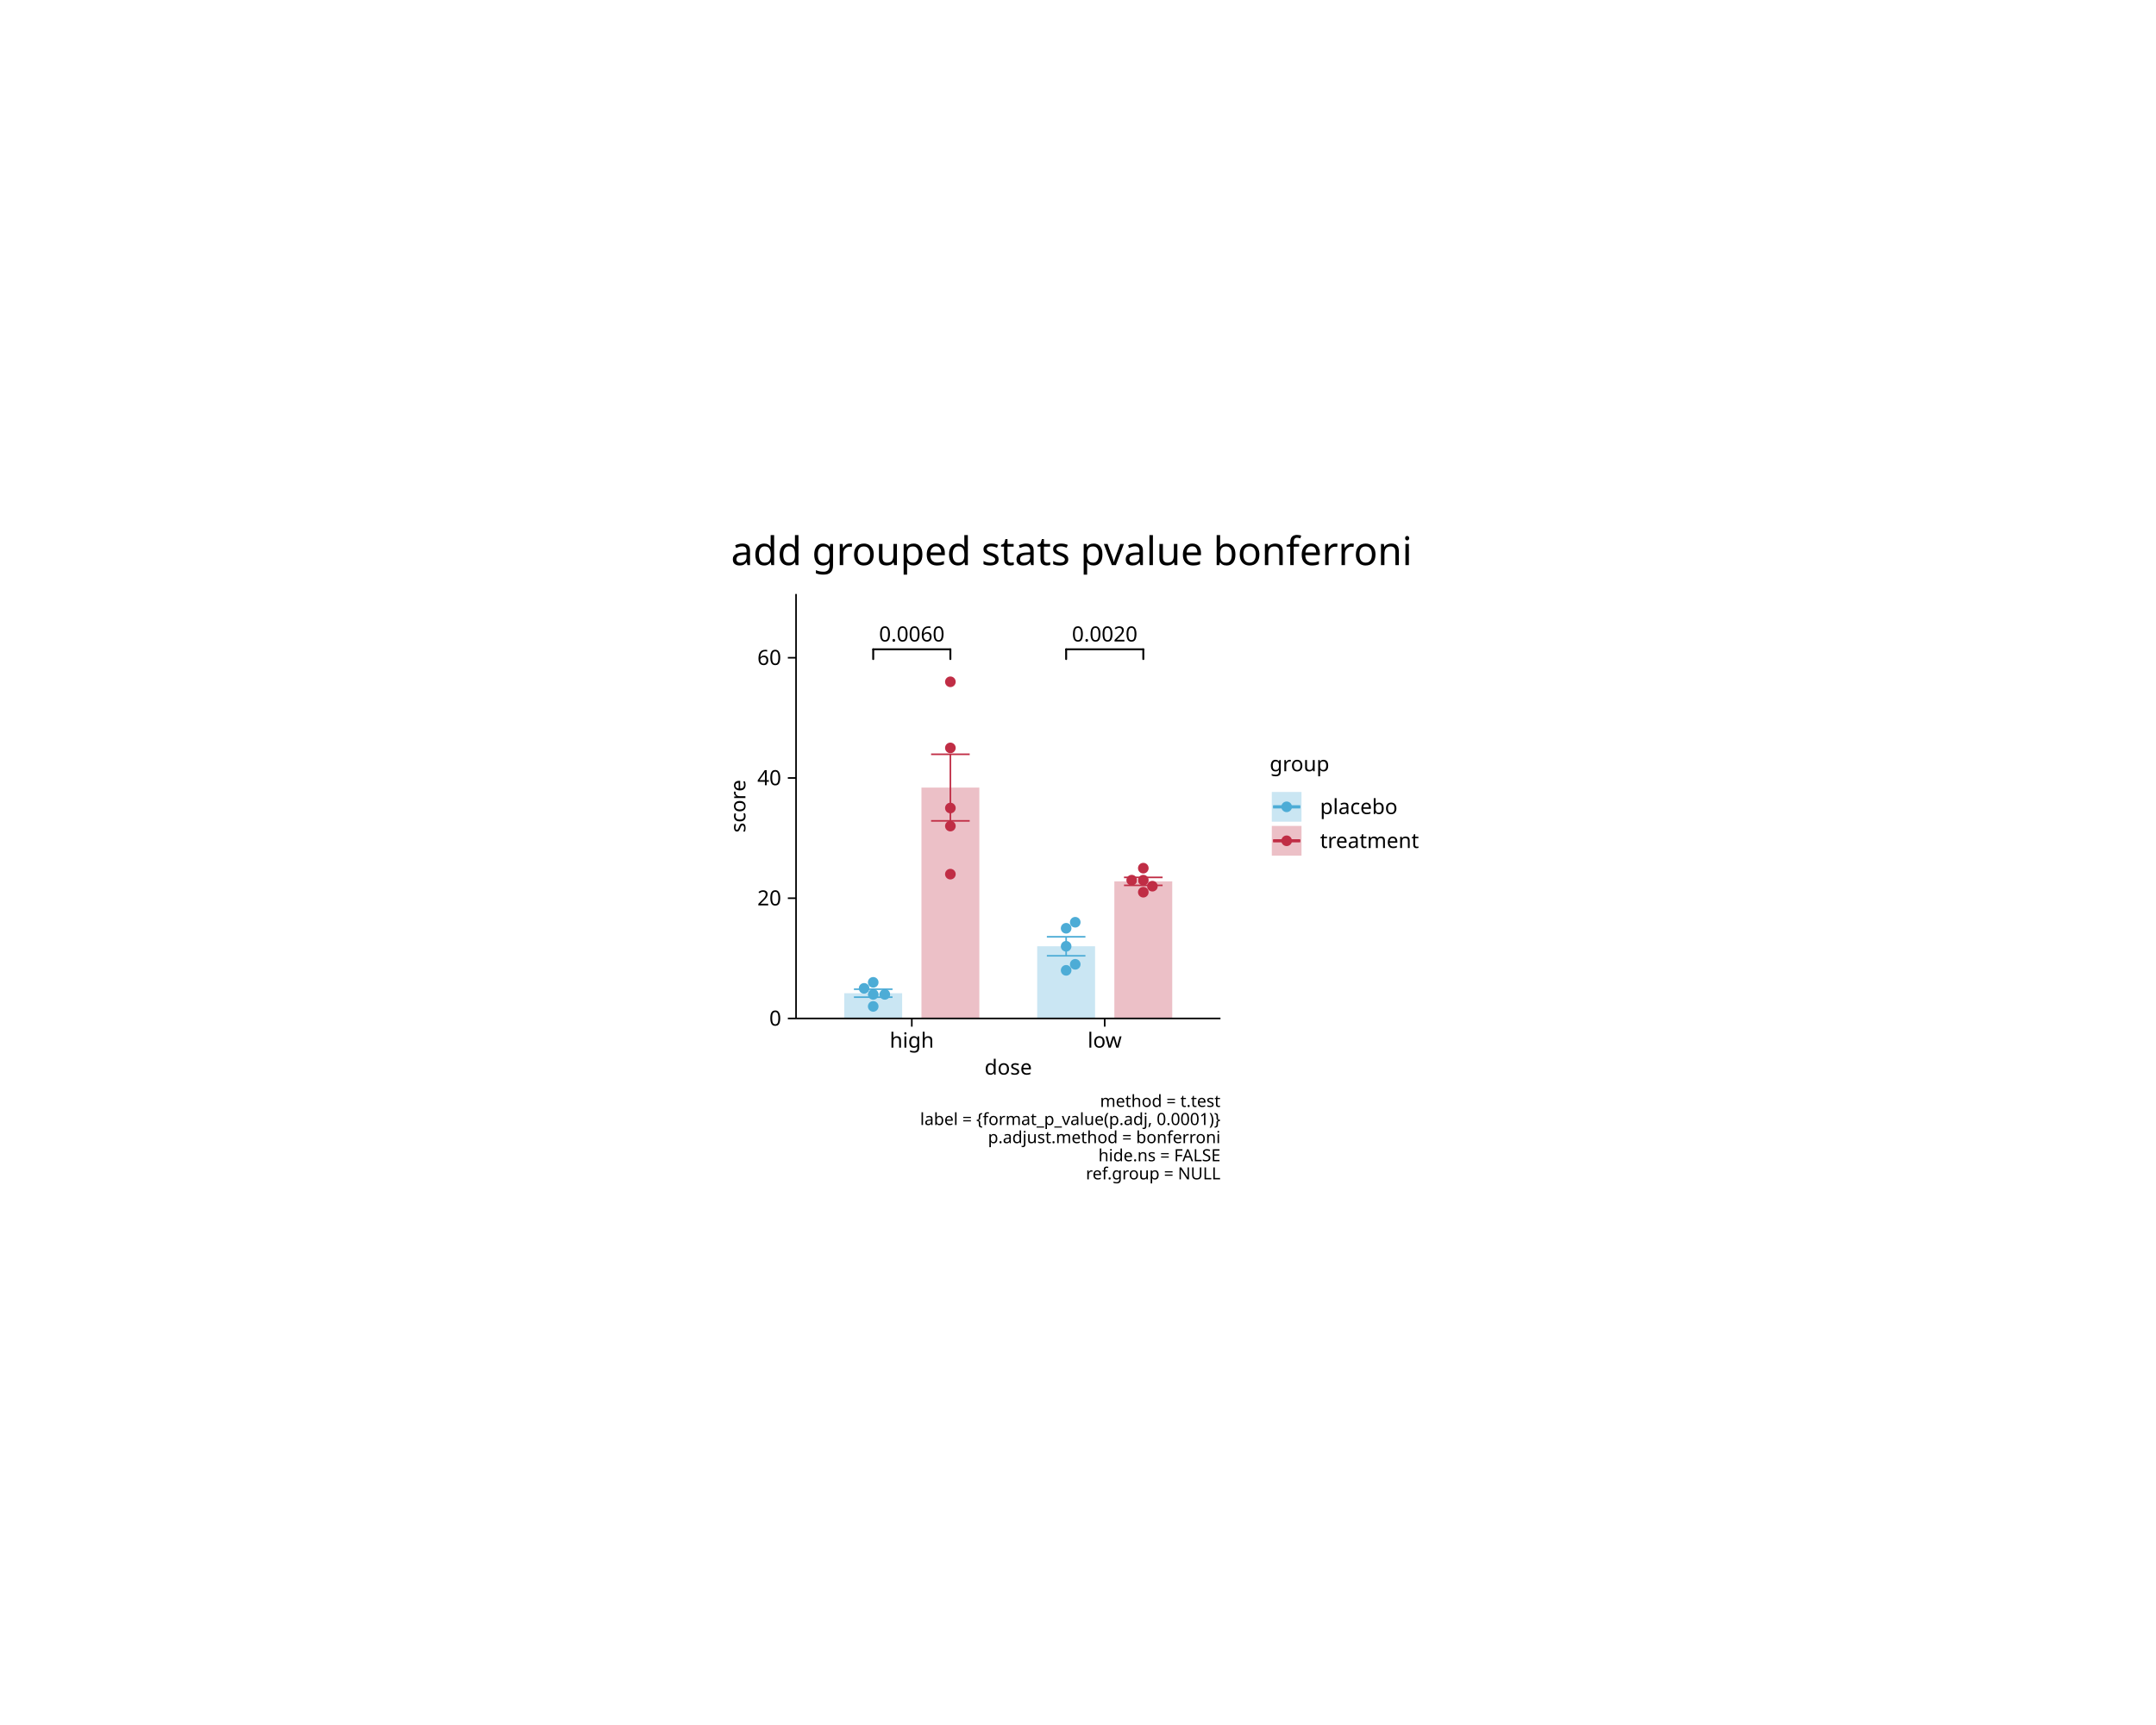
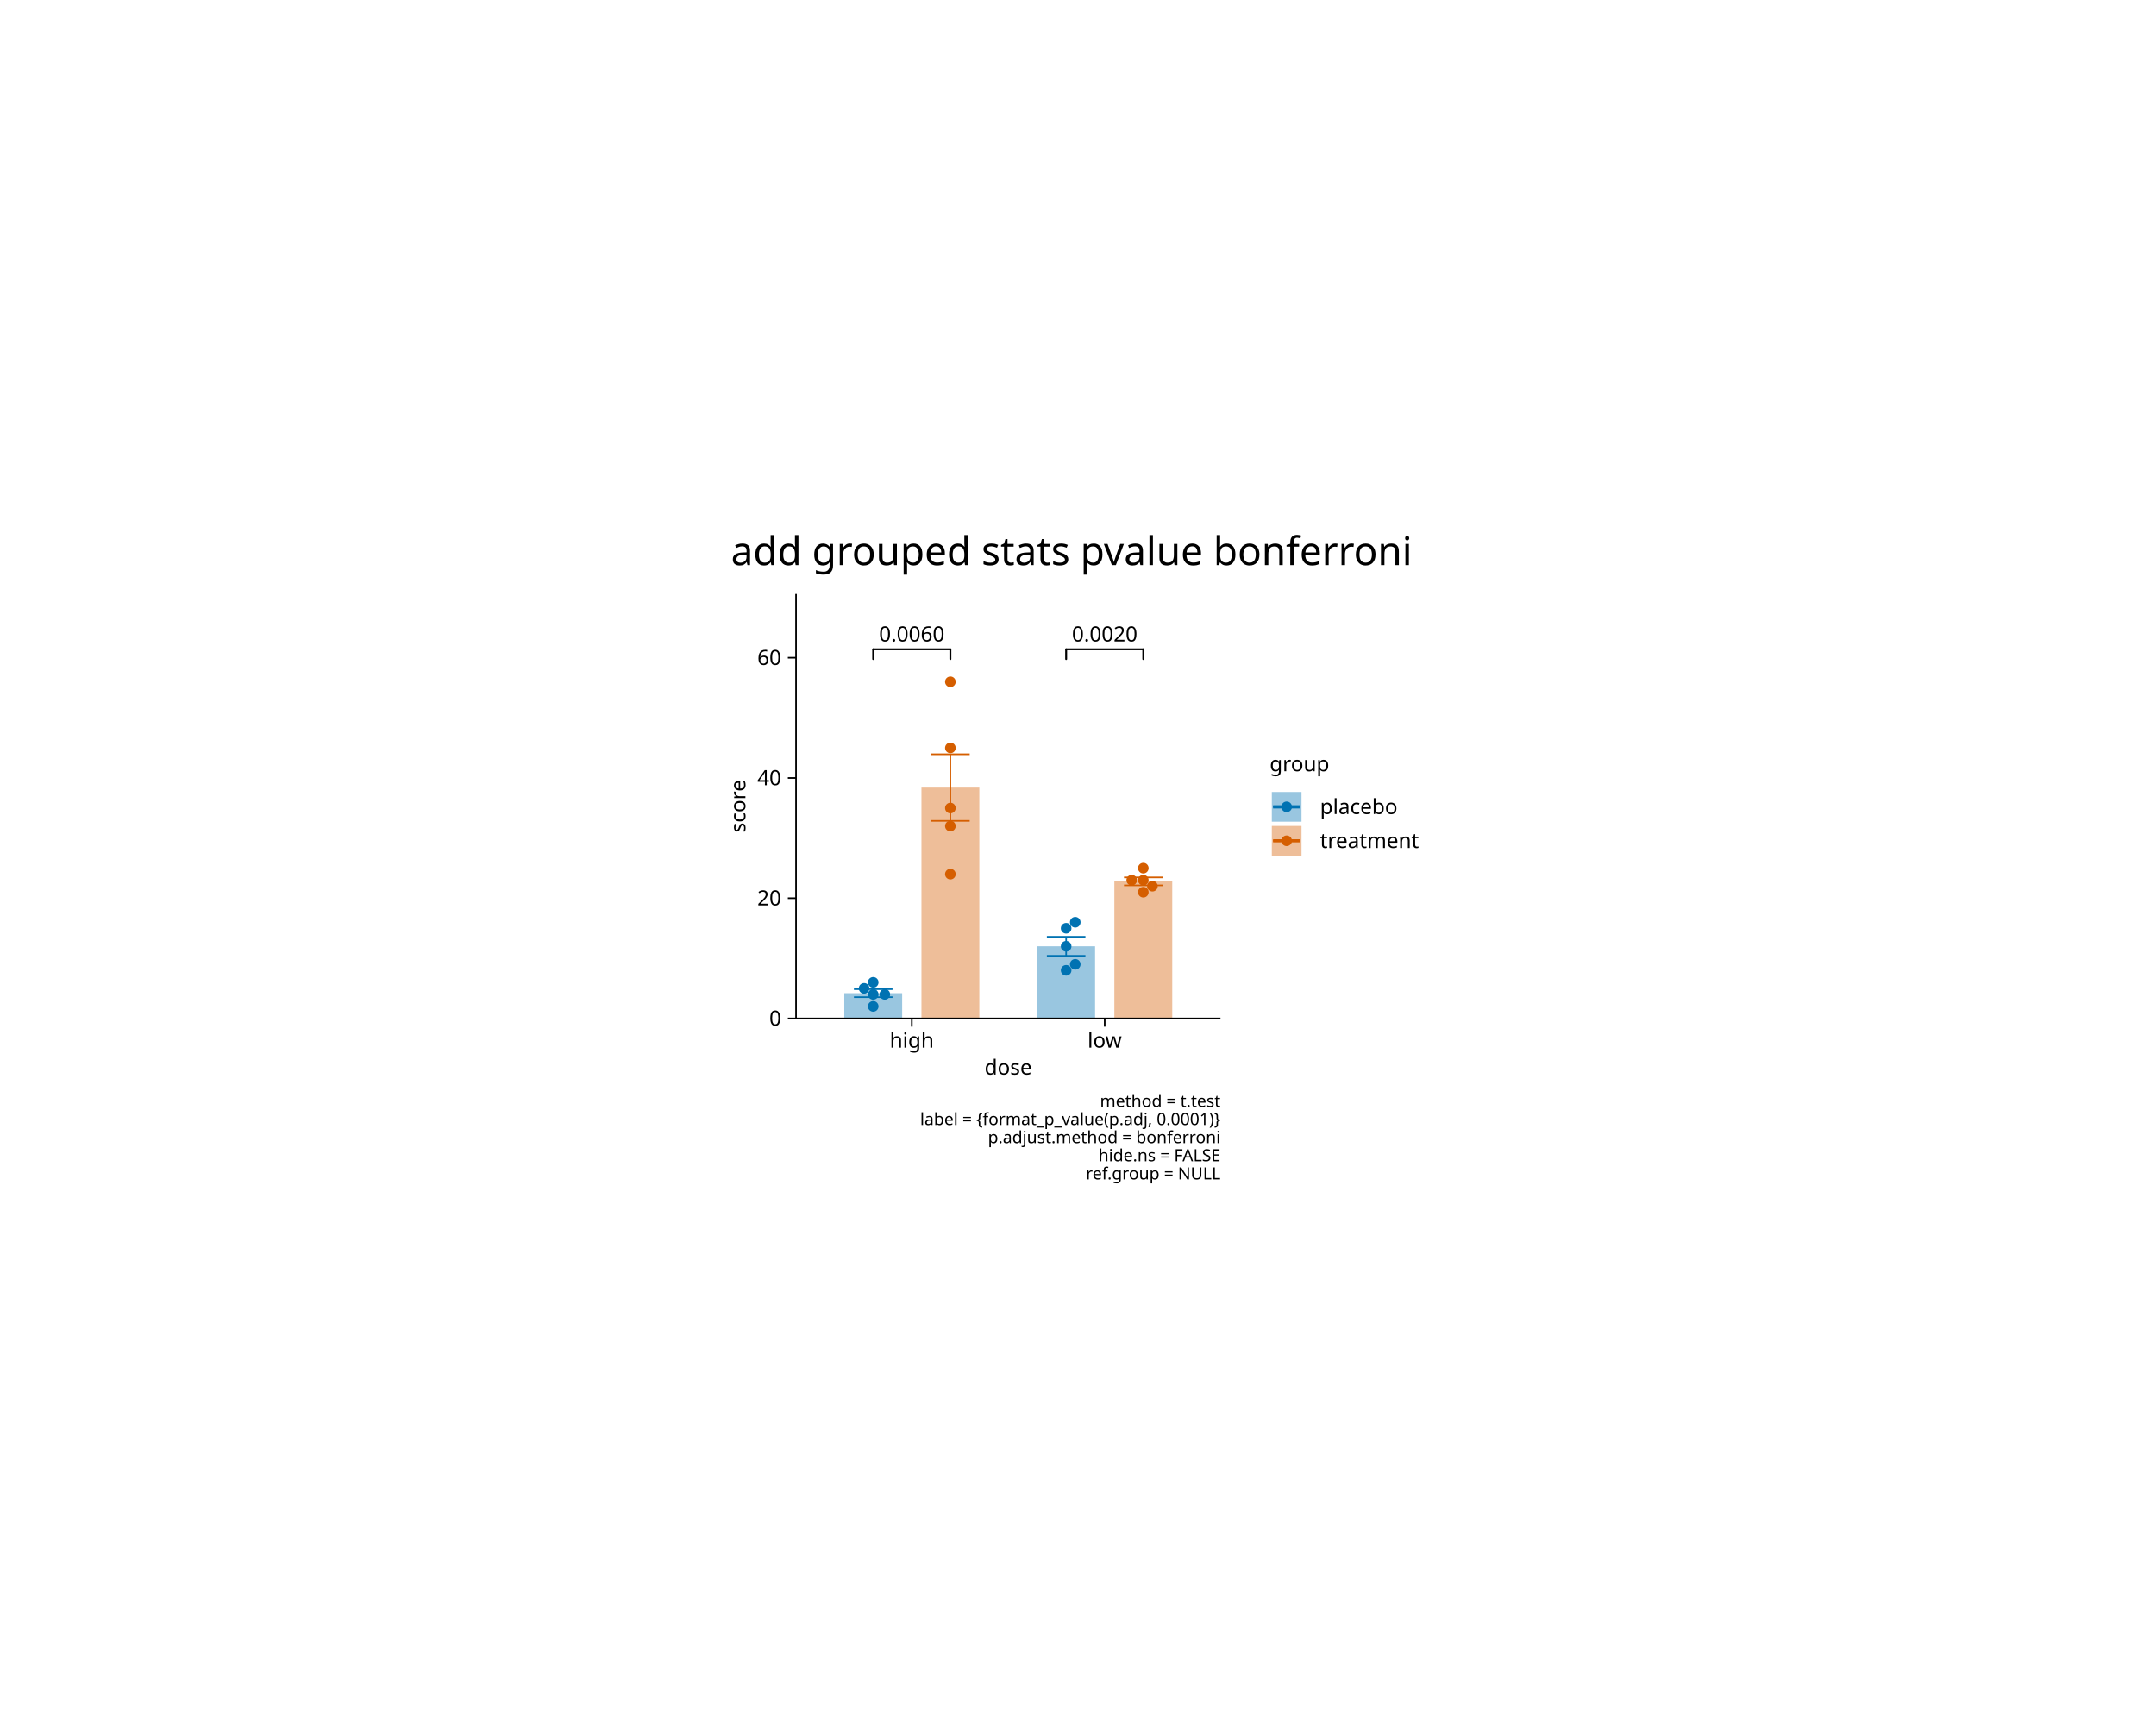
<svg xmlns="http://www.w3.org/2000/svg" class="svglite" data-engine-version="2.0" width="720.00pt" height="576.00pt" viewBox="0 0 720.00 576.00">
  <defs>
    <style type="text/css">
    .svglite line, .svglite polyline, .svglite polygon, .svglite path, .svglite rect, .svglite circle {
      fill: none;
      stroke: #000000;
      stroke-linecap: round;
      stroke-linejoin: round;
      stroke-miterlimit: 10.00;
    }
  </style>
  </defs>
  <rect width="100%" height="100%" style="stroke: none; fill: #FFFFFF;" />
  <defs>
    <clipPath id="cpMC4wMHw3MjAuMDB8MC4wMHw1NzYuMDA=">
      <rect x="0.00" y="0.00" width="720.00" height="576.00" />
    </clipPath>
  </defs>
  <g clip-path="url(#cpMC4wMHw3MjAuMDB8MC4wMHw1NzYuMDA=)">
</g>
  <defs>
    <clipPath id="cpMjM3LjIyfDQ4Mi43OHwxNzQuMTN8NDAxLjg3">
      <rect x="237.22" y="174.13" width="245.56" height="227.73" />
    </clipPath>
  </defs>
  <g clip-path="url(#cpMjM3LjIyfDQ4Mi43OHwxNzQuMTN8NDAxLjg3)">
    <rect x="237.22" y="174.13" width="245.56" height="227.73" style="stroke-width: 1.07; stroke: #FFFFFF; fill: #FFFFFF;" />
  </g>
  <g clip-path="url(#cpMC4wMHw3MjAuMDB8MC4wMHw1NzYuMDA=)">
</g>
  <defs>
    <clipPath id="cpMjY1Ljg0fDQwNy41OHwxOTguMzR8MzQwLjA3">
      <rect x="265.84" y="198.34" width="141.73" height="141.73" />
    </clipPath>
  </defs>
  <g clip-path="url(#cpMjY1Ljg0fDQwNy41OHwxOTguMzR8MzQwLjA3)">
</g>
  <g clip-path="url(#cpMC4wMHw3MjAuMDB8MC4wMHw1NzYuMDA=)">
</g>
  <defs>
    <clipPath id="cpMjQyLjcwfDQ3Ny4zMHwxOTYuOTJ8Mzk2LjM5">
      <rect x="242.70" y="196.92" width="234.60" height="199.47" />
    </clipPath>
  </defs>
  <g clip-path="url(#cpMjQyLjcwfDQ3Ny4zMHwxOTYuOTJ8Mzk2LjM5)">
    <rect x="242.70" y="196.92" width="234.60" height="199.47" style="stroke-width: 1.07; stroke: none;" />
  </g>
  <g clip-path="url(#cpMC4wMHw3MjAuMDB8MC4wMHw1NzYuMDA=)">
</g>
  <g clip-path="url(#cpMjY1Ljg0fDQwNy41OHwxOTguMzR8MzQwLjA3)">
    <rect x="265.84" y="198.34" width="141.73" height="141.73" style="stroke-width: 1.07; stroke: none;" />
-     <rect x="281.95" y="331.64" width="19.33" height="8.43" style="stroke-width: 1.07; stroke: none; stroke-linecap: butt; stroke-linejoin: miter; fill: #4DACD6; fill-opacity: 0.30;" />
-     <rect x="307.72" y="262.99" width="19.33" height="77.08" style="stroke-width: 1.07; stroke: none; stroke-linecap: butt; stroke-linejoin: miter; fill: #C02D45; fill-opacity: 0.30;" />
-     <rect x="346.37" y="315.98" width="19.33" height="24.09" style="stroke-width: 1.07; stroke: none; stroke-linecap: butt; stroke-linejoin: miter; fill: #4DACD6; fill-opacity: 0.30;" />
-     <rect x="372.14" y="294.30" width="19.33" height="45.77" style="stroke-width: 1.07; stroke: none; stroke-linecap: butt; stroke-linejoin: miter; fill: #C02D45; fill-opacity: 0.30;" />
-     <polyline points="285.17,330.31 298.06,330.31 " style="stroke-width: 0.53; stroke: #4DACD6; stroke-linecap: butt;" />
-     <polyline points="291.61,330.31 291.61,332.97 " style="stroke-width: 0.53; stroke: #4DACD6; stroke-linecap: butt;" />
-     <polyline points="285.17,332.97 298.06,332.97 " style="stroke-width: 0.53; stroke: #4DACD6; stroke-linecap: butt;" />
-     <polyline points="310.94,251.87 323.83,251.87 " style="stroke-width: 0.53; stroke: #C02D45; stroke-linecap: butt;" />
-     <polyline points="317.38,251.87 317.38,274.10 " style="stroke-width: 0.53; stroke: #C02D45; stroke-linecap: butt;" />
-     <polyline points="310.94,274.10 323.83,274.10 " style="stroke-width: 0.53; stroke: #C02D45; stroke-linecap: butt;" />
-     <polyline points="349.60,312.81 362.48,312.81 " style="stroke-width: 0.53; stroke: #4DACD6; stroke-linecap: butt;" />
-     <polyline points="356.04,312.81 356.04,319.15 " style="stroke-width: 0.53; stroke: #4DACD6; stroke-linecap: butt;" />
-     <polyline points="349.60,319.15 362.48,319.15 " style="stroke-width: 0.53; stroke: #4DACD6; stroke-linecap: butt;" />
-     <polyline points="375.36,292.97 388.25,292.97 " style="stroke-width: 0.53; stroke: #C02D45; stroke-linecap: butt;" />
-     <polyline points="381.81,292.97 381.81,295.63 " style="stroke-width: 0.53; stroke: #C02D45; stroke-linecap: butt;" />
-     <polyline points="375.36,295.63 388.25,295.63 " style="stroke-width: 0.53; stroke: #C02D45; stroke-linecap: butt;" />
-     <circle cx="291.61" cy="336.05" r="1.42" style="stroke-width: 0.71; stroke: #4DACD6; fill: #4DACD6;" />
-     <circle cx="291.61" cy="332.04" r="1.42" style="stroke-width: 0.71; stroke: #4DACD6; fill: #4DACD6;" />
-     <circle cx="288.57" cy="330.03" r="1.42" style="stroke-width: 0.71; stroke: #4DACD6; fill: #4DACD6;" />
-     <circle cx="295.48" cy="332.04" r="1.42" style="stroke-width: 0.71; stroke: #4DACD6; fill: #4DACD6;" />
-     <circle cx="291.61" cy="328.02" r="1.42" style="stroke-width: 0.71; stroke: #4DACD6; fill: #4DACD6;" />
-     <circle cx="317.38" cy="275.84" r="1.42" style="stroke-width: 0.71; stroke: #C02D45; fill: #C02D45;" />
-     <circle cx="317.38" cy="269.81" r="1.42" style="stroke-width: 0.71; stroke: #C02D45; fill: #C02D45;" />
-     <circle cx="317.38" cy="291.89" r="1.42" style="stroke-width: 0.71; stroke: #C02D45; fill: #C02D45;" />
-     <circle cx="317.38" cy="249.74" r="1.42" style="stroke-width: 0.71; stroke: #C02D45; fill: #C02D45;" />
-     <circle cx="317.38" cy="227.66" r="1.42" style="stroke-width: 0.71; stroke: #C02D45; fill: #C02D45;" />
-     <circle cx="359.08" cy="322.00" r="1.42" style="stroke-width: 0.71; stroke: #4DACD6; fill: #4DACD6;" />
-     <circle cx="356.04" cy="324.01" r="1.42" style="stroke-width: 0.71; stroke: #4DACD6; fill: #4DACD6;" />
-     <circle cx="356.04" cy="315.98" r="1.42" style="stroke-width: 0.71; stroke: #4DACD6; fill: #4DACD6;" />
-     <circle cx="356.04" cy="309.96" r="1.42" style="stroke-width: 0.71; stroke: #4DACD6; fill: #4DACD6;" />
-     <circle cx="359.08" cy="307.95" r="1.42" style="stroke-width: 0.71; stroke: #4DACD6; fill: #4DACD6;" />
-     <circle cx="381.81" cy="293.90" r="1.42" style="stroke-width: 0.71; stroke: #C02D45; fill: #C02D45;" />
-     <circle cx="381.81" cy="289.89" r="1.42" style="stroke-width: 0.71; stroke: #C02D45; fill: #C02D45;" />
-     <circle cx="381.81" cy="297.92" r="1.42" style="stroke-width: 0.71; stroke: #C02D45; fill: #C02D45;" />
-     <circle cx="384.85" cy="295.91" r="1.42" style="stroke-width: 0.71; stroke: #C02D45; fill: #C02D45;" />
-     <circle cx="377.94" cy="293.90" r="1.42" style="stroke-width: 0.71; stroke: #C02D45; fill: #C02D45;" />
+     <rect x="281.95" y="331.64" width="19.33" height="8.43" style="stroke-width: 1.07; stroke: none; stroke-linecap: butt; stroke-linejoin: miter; fill: #0072B2; fill-opacity: 0.40;" />
+     <rect x="307.72" y="262.99" width="19.33" height="77.08" style="stroke-width: 1.07; stroke: none; stroke-linecap: butt; stroke-linejoin: miter; fill: #D55E00; fill-opacity: 0.40;" />
+     <rect x="346.37" y="315.98" width="19.33" height="24.09" style="stroke-width: 1.07; stroke: none; stroke-linecap: butt; stroke-linejoin: miter; fill: #0072B2; fill-opacity: 0.40;" />
+     <rect x="372.14" y="294.30" width="19.33" height="45.77" style="stroke-width: 1.07; stroke: none; stroke-linecap: butt; stroke-linejoin: miter; fill: #D55E00; fill-opacity: 0.40;" />
+     <polyline points="285.17,330.31 298.06,330.31 " style="stroke-width: 0.53; stroke: #0072B2; stroke-linecap: butt;" />
+     <polyline points="291.61,330.31 291.61,332.97 " style="stroke-width: 0.53; stroke: #0072B2; stroke-linecap: butt;" />
+     <polyline points="285.17,332.97 298.06,332.97 " style="stroke-width: 0.53; stroke: #0072B2; stroke-linecap: butt;" />
+     <polyline points="310.94,251.87 323.83,251.87 " style="stroke-width: 0.53; stroke: #D55E00; stroke-linecap: butt;" />
+     <polyline points="317.38,251.87 317.38,274.10 " style="stroke-width: 0.53; stroke: #D55E00; stroke-linecap: butt;" />
+     <polyline points="310.94,274.10 323.83,274.10 " style="stroke-width: 0.53; stroke: #D55E00; stroke-linecap: butt;" />
+     <polyline points="349.60,312.81 362.48,312.81 " style="stroke-width: 0.53; stroke: #0072B2; stroke-linecap: butt;" />
+     <polyline points="356.04,312.81 356.04,319.15 " style="stroke-width: 0.53; stroke: #0072B2; stroke-linecap: butt;" />
+     <polyline points="349.60,319.15 362.48,319.15 " style="stroke-width: 0.53; stroke: #0072B2; stroke-linecap: butt;" />
+     <polyline points="375.36,292.97 388.25,292.97 " style="stroke-width: 0.53; stroke: #D55E00; stroke-linecap: butt;" />
+     <polyline points="381.81,292.97 381.81,295.63 " style="stroke-width: 0.53; stroke: #D55E00; stroke-linecap: butt;" />
+     <polyline points="375.36,295.63 388.25,295.63 " style="stroke-width: 0.53; stroke: #D55E00; stroke-linecap: butt;" />
+     <circle cx="291.61" cy="336.05" r="1.42" style="stroke-width: 0.71; stroke: #0072B2; fill: #0072B2;" />
+     <circle cx="291.61" cy="332.04" r="1.42" style="stroke-width: 0.71; stroke: #0072B2; fill: #0072B2;" />
+     <circle cx="288.57" cy="330.03" r="1.42" style="stroke-width: 0.71; stroke: #0072B2; fill: #0072B2;" />
+     <circle cx="295.48" cy="332.04" r="1.42" style="stroke-width: 0.71; stroke: #0072B2; fill: #0072B2;" />
+     <circle cx="291.61" cy="328.02" r="1.42" style="stroke-width: 0.71; stroke: #0072B2; fill: #0072B2;" />
+     <circle cx="317.38" cy="275.84" r="1.42" style="stroke-width: 0.71; stroke: #D55E00; fill: #D55E00;" />
+     <circle cx="317.38" cy="269.81" r="1.42" style="stroke-width: 0.71; stroke: #D55E00; fill: #D55E00;" />
+     <circle cx="317.38" cy="291.89" r="1.42" style="stroke-width: 0.71; stroke: #D55E00; fill: #D55E00;" />
+     <circle cx="317.38" cy="249.74" r="1.42" style="stroke-width: 0.71; stroke: #D55E00; fill: #D55E00;" />
+     <circle cx="317.38" cy="227.66" r="1.42" style="stroke-width: 0.71; stroke: #D55E00; fill: #D55E00;" />
+     <circle cx="359.08" cy="322.00" r="1.42" style="stroke-width: 0.71; stroke: #0072B2; fill: #0072B2;" />
+     <circle cx="356.04" cy="324.01" r="1.42" style="stroke-width: 0.71; stroke: #0072B2; fill: #0072B2;" />
+     <circle cx="356.04" cy="315.98" r="1.42" style="stroke-width: 0.71; stroke: #0072B2; fill: #0072B2;" />
+     <circle cx="356.04" cy="309.96" r="1.42" style="stroke-width: 0.71; stroke: #0072B2; fill: #0072B2;" />
+     <circle cx="359.08" cy="307.95" r="1.42" style="stroke-width: 0.71; stroke: #0072B2; fill: #0072B2;" />
+     <circle cx="381.81" cy="293.90" r="1.42" style="stroke-width: 0.71; stroke: #D55E00; fill: #D55E00;" />
+     <circle cx="381.81" cy="289.89" r="1.42" style="stroke-width: 0.71; stroke: #D55E00; fill: #D55E00;" />
+     <circle cx="381.81" cy="297.92" r="1.42" style="stroke-width: 0.71; stroke: #D55E00; fill: #D55E00;" />
+     <circle cx="384.85" cy="295.91" r="1.42" style="stroke-width: 0.71; stroke: #D55E00; fill: #D55E00;" />
+     <circle cx="377.94" cy="293.90" r="1.42" style="stroke-width: 0.71; stroke: #D55E00; fill: #D55E00;" />
    <text x="304.50" y="214.20" text-anchor="middle" style="font-size: 7.00px; font-family: sans;" textLength="21.41px" lengthAdjust="spacingAndGlyphs">0.0060</text>
    <text x="368.92" y="214.20" text-anchor="middle" style="font-size: 7.00px; font-family: sans;" textLength="21.41px" lengthAdjust="spacingAndGlyphs">0.0020</text>
    <line x1="291.61" y1="220.07" x2="291.61" y2="216.82" style="stroke-width: 0.64;" />
    <line x1="356.04" y1="220.07" x2="356.04" y2="216.82" style="stroke-width: 0.64;" />
    <line x1="291.61" y1="216.82" x2="317.38" y2="216.82" style="stroke-width: 0.64;" />
    <line x1="356.04" y1="216.82" x2="381.81" y2="216.82" style="stroke-width: 0.64;" />
    <line x1="317.38" y1="216.82" x2="317.38" y2="220.07" style="stroke-width: 0.64;" />
    <line x1="381.81" y1="216.82" x2="381.81" y2="220.07" style="stroke-width: 0.64;" />
  </g>
  <g clip-path="url(#cpMC4wMHw3MjAuMDB8MC4wMHw1NzYuMDA=)">
    <polyline points="265.84,340.07 265.84,198.34 " style="stroke-width: 0.53; stroke-linecap: butt;" />
    <text x="260.91" y="342.48" text-anchor="end" style="font-size: 7.00px; font-family: sans;" textLength="3.89px" lengthAdjust="spacingAndGlyphs">0</text>
    <text x="260.91" y="302.33" text-anchor="end" style="font-size: 7.00px; font-family: sans;" textLength="7.79px" lengthAdjust="spacingAndGlyphs">20</text>
    <text x="260.91" y="262.19" text-anchor="end" style="font-size: 7.00px; font-family: sans;" textLength="7.79px" lengthAdjust="spacingAndGlyphs">40</text>
    <text x="260.91" y="222.04" text-anchor="end" style="font-size: 7.00px; font-family: sans;" textLength="7.79px" lengthAdjust="spacingAndGlyphs">60</text>
    <polyline points="263.10,340.07 265.84,340.07 " style="stroke-width: 0.53; stroke-linecap: butt;" />
    <polyline points="263.10,299.92 265.84,299.92 " style="stroke-width: 0.53; stroke-linecap: butt;" />
    <polyline points="263.10,259.78 265.84,259.78 " style="stroke-width: 0.53; stroke-linecap: butt;" />
    <polyline points="263.10,219.63 265.84,219.63 " style="stroke-width: 0.53; stroke-linecap: butt;" />
    <polyline points="265.84,340.07 407.58,340.07 " style="stroke-width: 0.53; stroke-linecap: butt;" />
    <polyline points="304.50,342.81 304.50,340.07 " style="stroke-width: 0.53; stroke-linecap: butt;" />
    <polyline points="368.92,342.81 368.92,340.07 " style="stroke-width: 0.53; stroke-linecap: butt;" />
    <text x="304.50" y="349.82" text-anchor="middle" style="font-size: 7.00px; font-family: sans;" textLength="13.23px" lengthAdjust="spacingAndGlyphs">high</text>
    <text x="368.92" y="349.82" text-anchor="middle" style="font-size: 7.00px; font-family: sans;" textLength="10.50px" lengthAdjust="spacingAndGlyphs">low</text>
    <text x="336.71" y="358.83" text-anchor="middle" style="font-size: 7.00px; font-family: sans;" textLength="15.18px" lengthAdjust="spacingAndGlyphs">dose</text>
    <text transform="translate(248.93,269.20) rotate(-90)" text-anchor="middle" style="font-size: 7.00px; font-family: sans;" textLength="17.12px" lengthAdjust="spacingAndGlyphs">score</text>
    <rect x="418.54" y="246.51" width="57.35" height="45.39" style="stroke-width: 1.07; stroke: none;" />
    <text x="424.01" y="257.53" style="font-size: 7.00px; font-family: sans;" textLength="17.90px" lengthAdjust="spacingAndGlyphs">group</text>
    <rect x="424.01" y="263.74" width="11.34" height="11.34" style="stroke-width: 1.07; stroke: none;" />
-     <rect x="424.72" y="264.45" width="9.92" height="9.92" style="stroke-width: 1.07; stroke: none; stroke-linecap: butt; stroke-linejoin: miter; fill: #4DACD6; fill-opacity: 0.30;" />
-     <line x1="425.15" y1="269.41" x2="434.22" y2="269.41" style="stroke-width: 0.53; stroke: #4DACD6; stroke-linecap: butt;" />
-     <circle cx="429.68" cy="269.41" r="1.42" style="stroke-width: 0.71; stroke: #4DACD6; fill: #4DACD6;" />
-     <line x1="425.15" y1="269.41" x2="434.22" y2="269.41" style="stroke-width: 1.07; stroke: #4DACD6; stroke-linecap: butt;" />
+     <rect x="424.72" y="264.45" width="9.92" height="9.92" style="stroke-width: 1.07; stroke: none; stroke-linecap: butt; stroke-linejoin: miter; fill: #0072B2; fill-opacity: 0.40;" />
+     <line x1="425.15" y1="269.41" x2="434.22" y2="269.41" style="stroke-width: 0.53; stroke: #0072B2; stroke-linecap: butt;" />
+     <circle cx="429.68" cy="269.41" r="1.42" style="stroke-width: 0.71; stroke: #0072B2; fill: #0072B2;" />
+     <line x1="425.15" y1="269.41" x2="434.22" y2="269.41" style="stroke-width: 1.07; stroke: #0072B2; stroke-linecap: butt;" />
    <rect x="424.01" y="275.08" width="11.34" height="11.34" style="stroke-width: 1.07; stroke: none;" />
-     <rect x="424.72" y="275.79" width="9.92" height="9.92" style="stroke-width: 1.07; stroke: none; stroke-linecap: butt; stroke-linejoin: miter; fill: #C02D45; fill-opacity: 0.30;" />
-     <line x1="425.15" y1="280.75" x2="434.22" y2="280.75" style="stroke-width: 0.53; stroke: #C02D45; stroke-linecap: butt;" />
-     <circle cx="429.68" cy="280.75" r="1.42" style="stroke-width: 0.71; stroke: #C02D45; fill: #C02D45;" />
-     <line x1="425.15" y1="280.75" x2="434.22" y2="280.75" style="stroke-width: 1.07; stroke: #C02D45; stroke-linecap: butt;" />
+     <rect x="424.72" y="275.79" width="9.92" height="9.92" style="stroke-width: 1.07; stroke: none; stroke-linecap: butt; stroke-linejoin: miter; fill: #D55E00; fill-opacity: 0.40;" />
+     <line x1="425.15" y1="280.75" x2="434.22" y2="280.75" style="stroke-width: 0.53; stroke: #D55E00; stroke-linecap: butt;" />
+     <circle cx="429.68" cy="280.75" r="1.42" style="stroke-width: 0.71; stroke: #D55E00; fill: #D55E00;" />
+     <line x1="425.15" y1="280.75" x2="434.22" y2="280.75" style="stroke-width: 1.07; stroke: #D55E00; stroke-linecap: butt;" />
    <text x="440.83" y="271.82" style="font-size: 7.00px; font-family: sans;" textLength="24.52px" lengthAdjust="spacingAndGlyphs">placebo</text>
    <text x="440.83" y="283.15" style="font-size: 7.00px; font-family: sans;" textLength="29.57px" lengthAdjust="spacingAndGlyphs">treatment</text>
    <text x="407.58" y="369.61" text-anchor="end" style="font-size: 5.60px; font-family: sans;" textLength="37.21px" lengthAdjust="spacingAndGlyphs">method = t.test</text>
    <text x="407.58" y="375.66" text-anchor="end" style="font-size: 5.60px; font-family: sans;" textLength="96.68px" lengthAdjust="spacingAndGlyphs">label = {format_p_value(p.adj, 0.0001)}</text>
    <text x="407.58" y="381.71" text-anchor="end" style="font-size: 5.60px; font-family: sans;" textLength="71.45px" lengthAdjust="spacingAndGlyphs">p.adjust.method = bonferroni</text>
    <text x="407.58" y="387.76" text-anchor="end" style="font-size: 5.60px; font-family: sans;" textLength="42.19px" lengthAdjust="spacingAndGlyphs">hide.ns = FALSE</text>
    <text x="407.58" y="393.81" text-anchor="end" style="font-size: 5.60px; font-family: sans;" textLength="43.12px" lengthAdjust="spacingAndGlyphs">ref.group = NULL</text>
    <text x="244.12" y="188.70" style="font-size: 13.20px; font-family: sans;" textLength="211.37px" lengthAdjust="spacingAndGlyphs">add grouped stats pvalue bonferroni</text>
  </g>
</svg>
